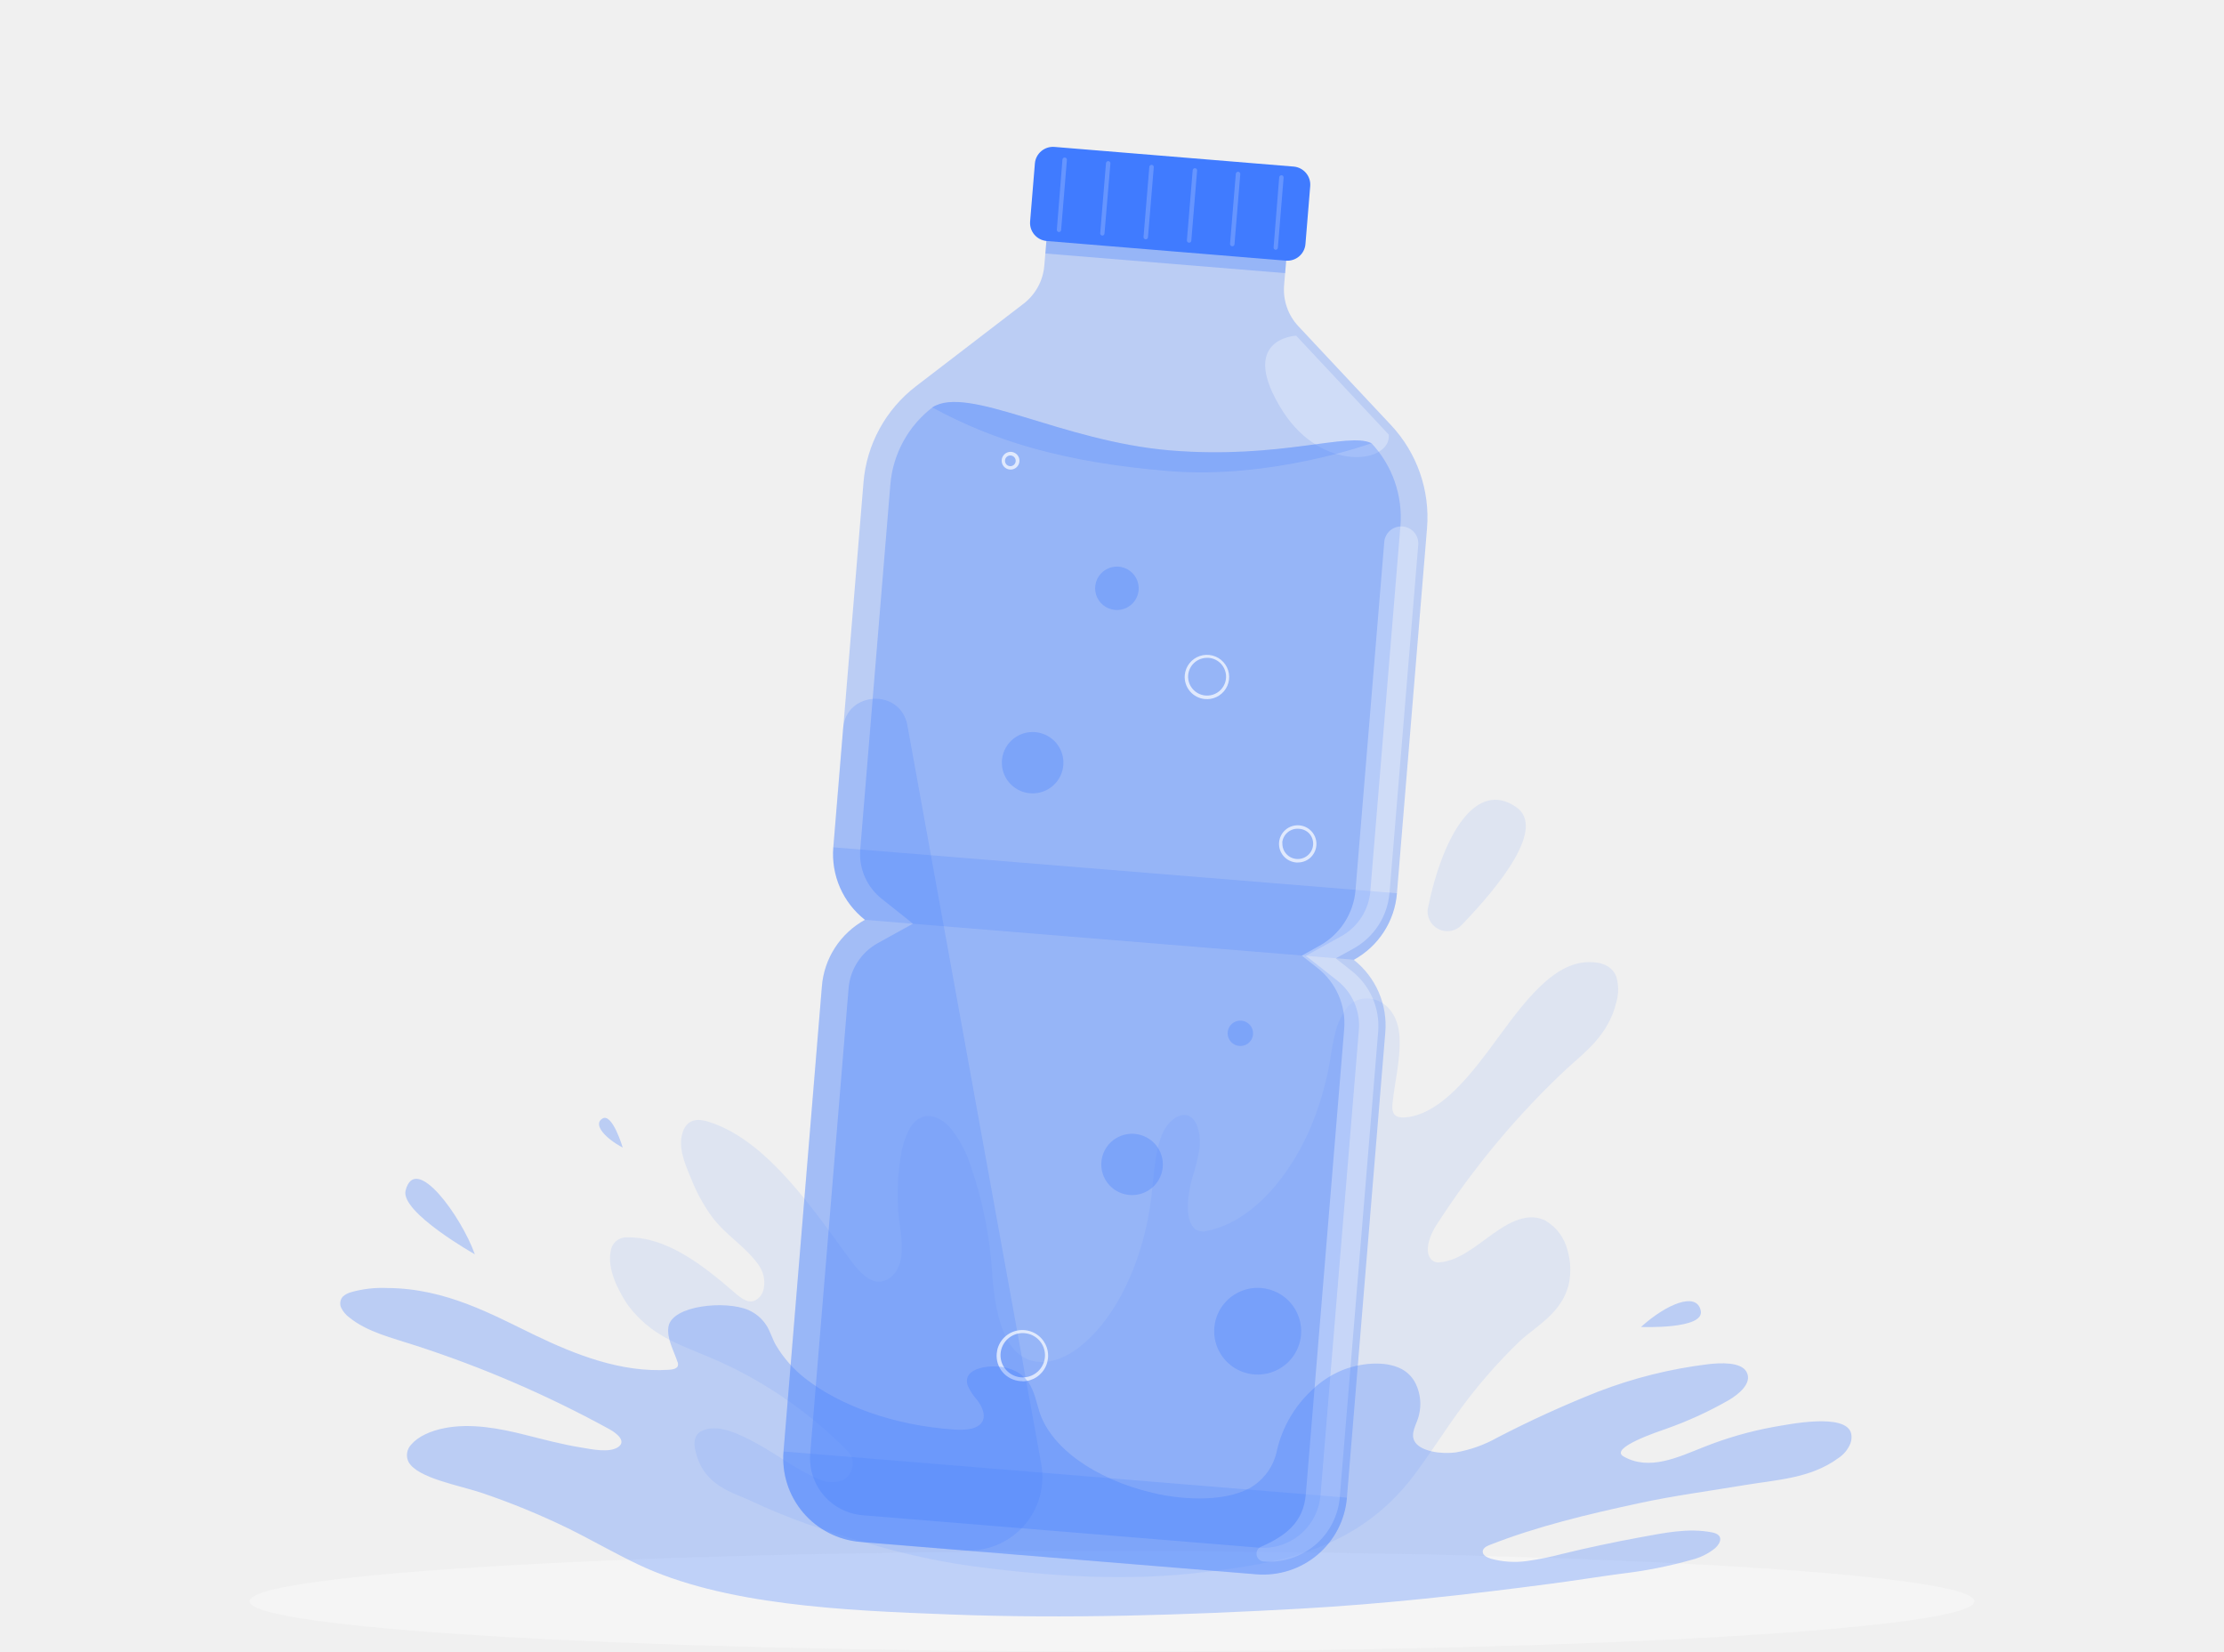
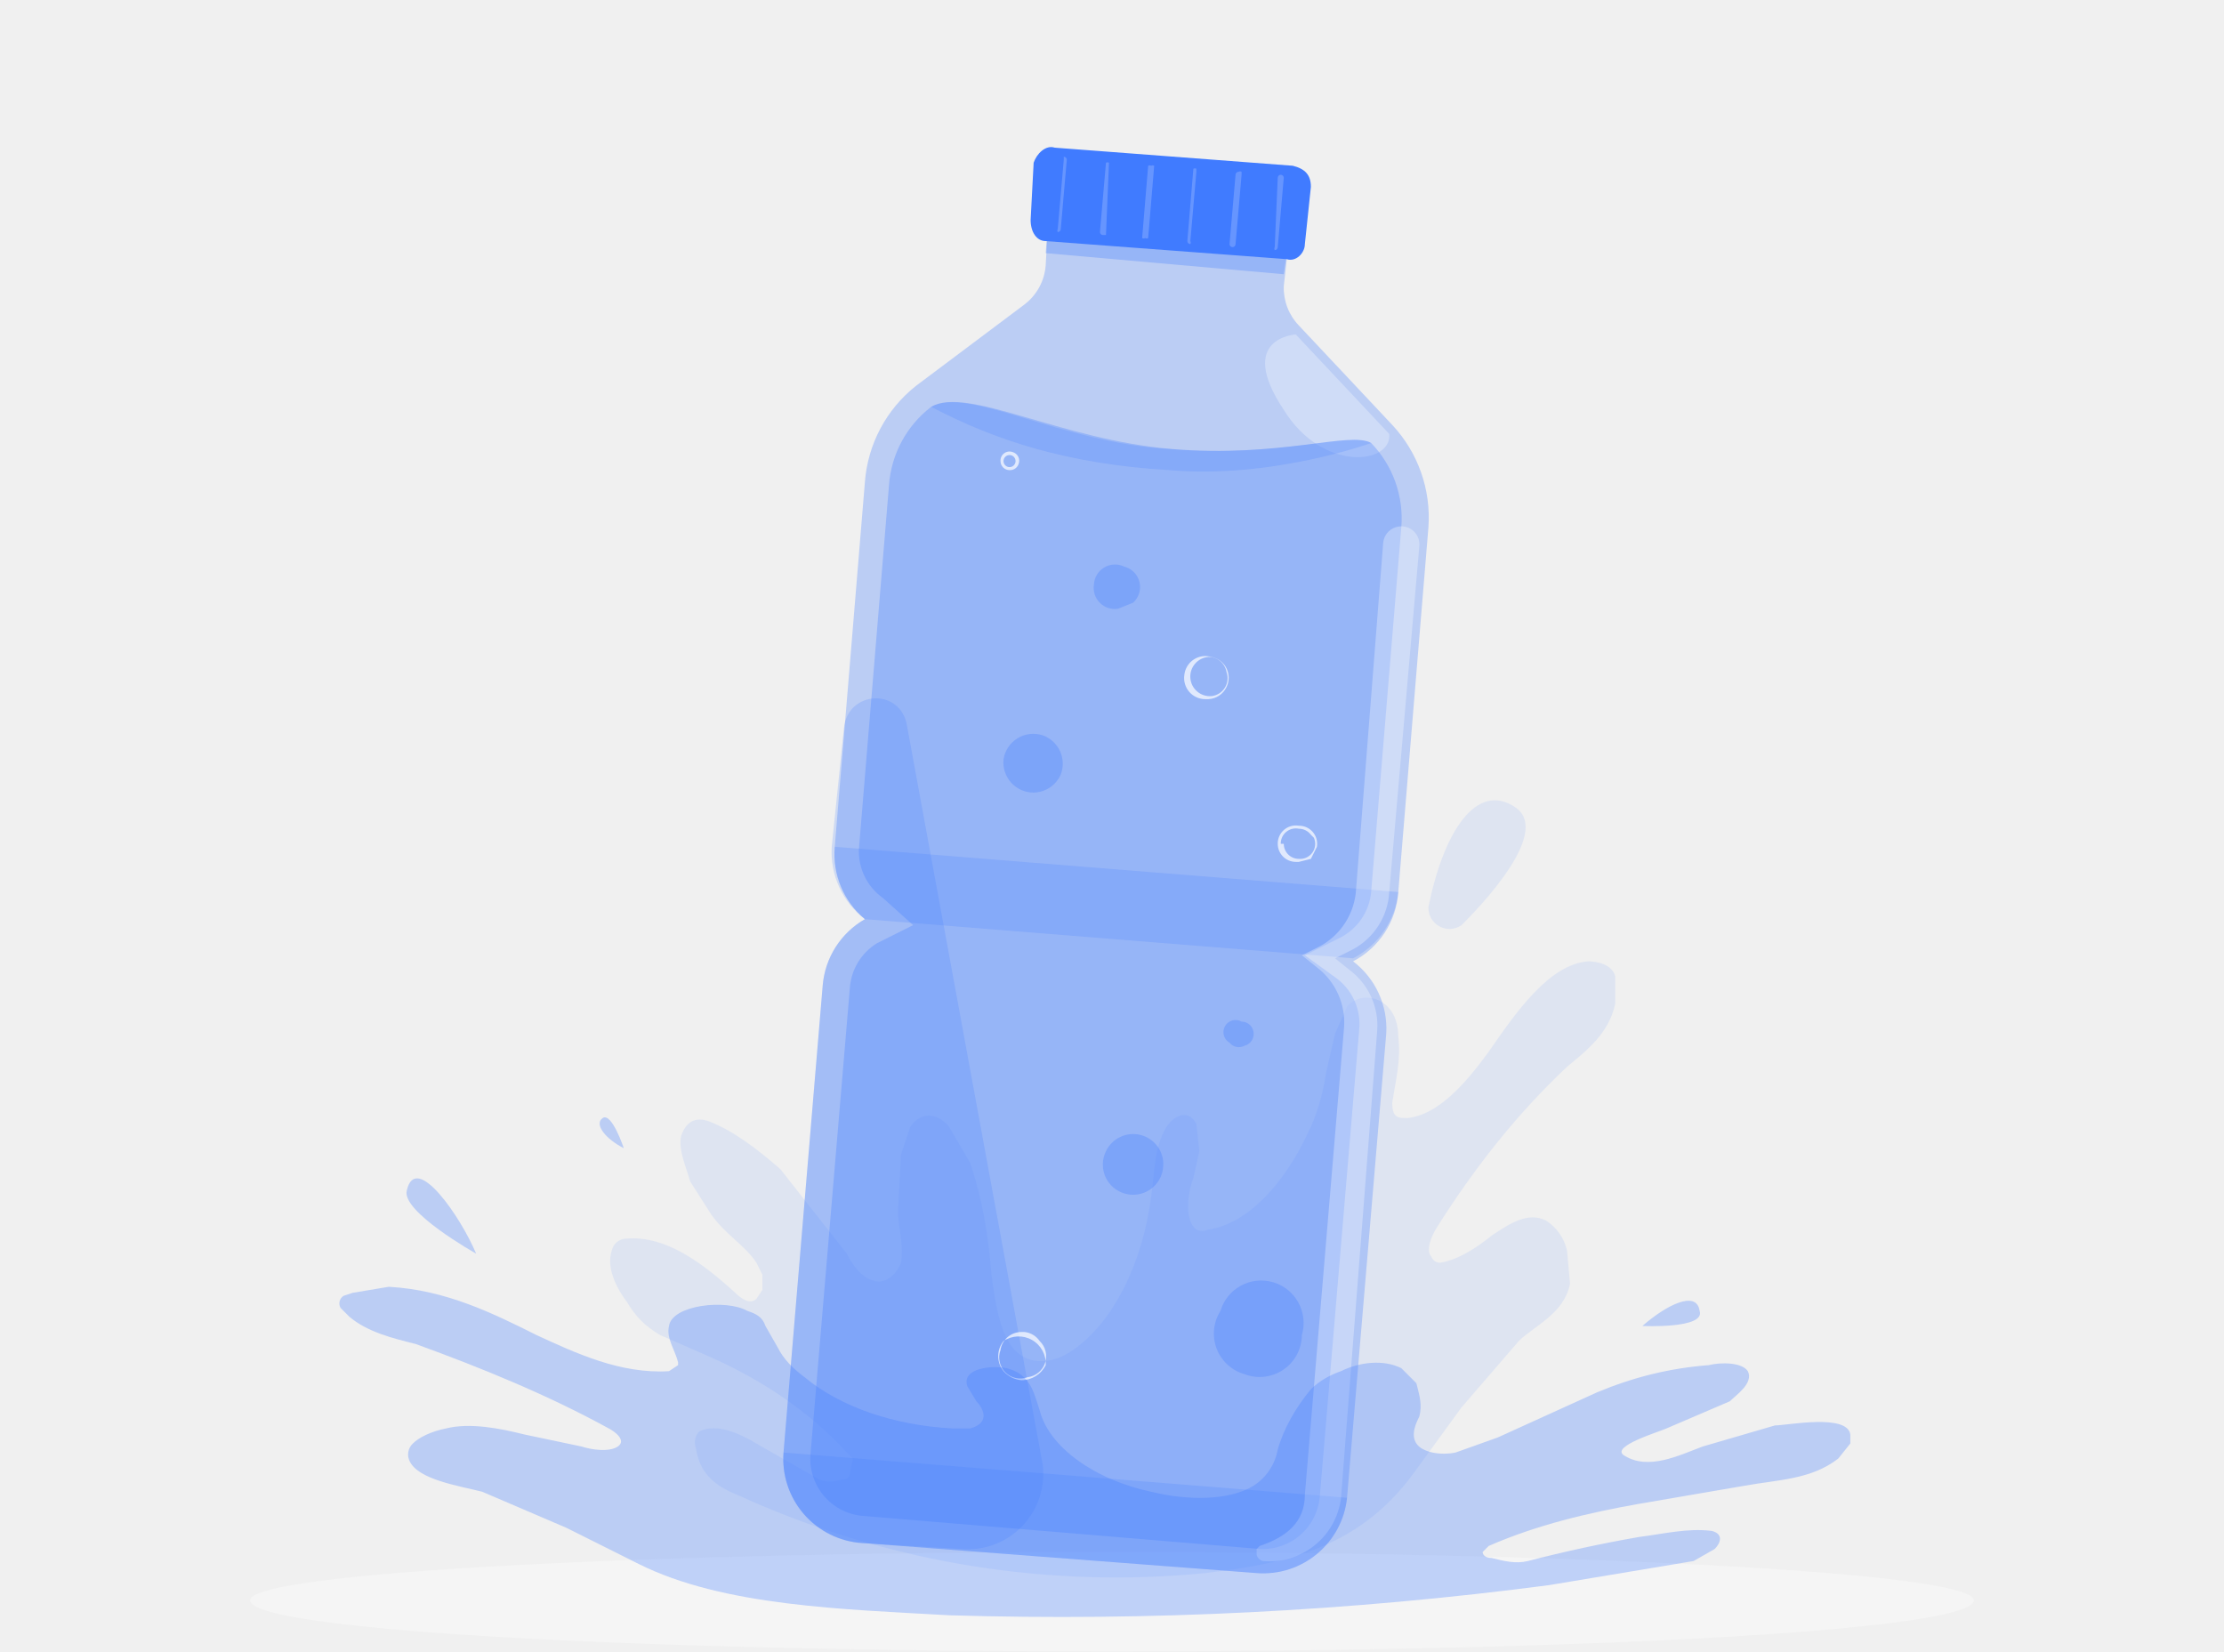
- <svg xmlns="http://www.w3.org/2000/svg" width="738" height="548" viewBox="0 0 738 548" fill="none">
-   <g clip-path="url(#clip0_149_391)">
-     <path d="M369 548C527.054 548 655.182 540.546 655.182 531.352C655.182 522.157 527.054 514.703 369 514.703C210.946 514.703 82.818 522.157 82.818 531.352C82.818 540.546 210.946 548 369 548Z" fill="#F5F5F5" />
-     <path opacity="0.1" d="M202.655 415.122C202.832 413.797 203.513 412.59 204.556 411.75C205.599 410.91 206.927 410.501 208.264 410.607C220.898 410.415 232.721 419.313 243.688 428.858C246.123 430.961 248.765 433.138 251.496 430.932C252.341 430.235 252.957 429.303 253.267 428.255C253.739 426.542 253.739 424.733 253.267 423.019C252.861 421.605 252.184 420.281 251.274 419.122C246.507 412.872 240.706 409.871 235.998 403.415C233.36 399.716 231.175 395.717 229.489 391.502C228.013 387.796 225.061 381.81 226.241 376.795C227.555 370.795 232.057 371.309 234.787 372.133C243.422 374.707 251.481 380.84 258.802 388.472C266.61 396.591 273.68 406.371 280.721 416.092C283.377 419.784 286.182 423.578 289.577 424.917C292.971 426.255 297.267 424.093 298.698 418.769C300.13 413.445 298.447 407.327 298.093 402.032C297.619 395.714 297.927 389.362 299.008 383.119C299.488 379.818 300.606 376.642 302.3 373.765C306.108 368.206 311.746 370.162 315.436 374.368C318.253 377.887 320.431 381.869 321.871 386.134C326.012 397.919 328.496 410.218 329.251 422.681C329.812 430.402 330.993 438.447 334.181 444.433C339.333 454.11 348.941 453.345 356.395 448.271C369.369 439.447 379.376 419.504 382.048 397.208C382.919 389.943 383.14 382.09 385.797 376.001C388.114 370.736 394.063 367.177 396.97 372.854C398.141 375.692 398.469 378.806 397.915 381.825C397.394 384.815 396.659 387.764 395.716 390.649C394.24 395.65 392.764 405.018 396.749 407.945C397.343 408.304 398.009 408.53 398.7 408.606C399.391 408.683 400.09 408.607 400.749 408.386C413.797 405.68 425.929 393.443 433.9 376.369C436.788 369.943 438.994 363.235 440.483 356.352C441.442 352.146 441.841 347.631 442.904 343.454C443.585 340.167 444.963 337.063 446.948 334.35C452.025 328.291 463.745 331.144 464.409 344.131C464.807 351.646 462.8 359 462.062 366.353C461.604 370.942 464.453 370.912 466.579 370.765C476.763 369.736 485.767 359.5 493.752 348.852C503.242 336.189 513.751 319.746 526.711 319.261C529.663 319.158 534.578 319.54 536.349 324.085C537.17 326.869 537.17 329.83 536.349 332.615C533.722 343.469 526.017 349.072 520.113 354.44C503.468 369.997 488.827 387.555 476.527 406.709C474.652 409.651 472.719 414.504 474.505 417.387C474.846 417.935 475.346 418.369 475.938 418.631C476.53 418.893 477.188 418.972 477.826 418.857C483.922 418.387 489.634 413.563 495.198 409.562C500.763 405.562 507.08 402.062 512.91 405.077C514.708 406.151 516.273 407.57 517.517 409.252C518.761 410.933 519.659 412.843 520.157 414.872C521.199 418.427 521.366 422.18 520.644 425.814C518.504 435.8 509.25 440.285 504.158 445.212C497.146 451.952 490.726 459.279 484.97 467.111C479.656 474.362 474.637 482.304 469.324 489.422C450.136 514.909 423.568 518.689 399.952 521.645C374.255 524.851 348.499 523.116 322.949 519.748C304.366 517.277 286.049 512.012 267.909 505.761C261.68 503.511 255.496 501.055 249.385 498.143C242.817 495.025 233.149 493.099 230.625 480.818C230.094 478.171 230.714 476.024 232.47 475.038C237.917 471.95 245.68 476.082 250.802 478.803C257.872 482.568 264.573 487.936 271.835 490.834C273.002 491.405 274.274 491.735 275.573 491.803C276.872 491.872 278.171 491.677 279.392 491.231C280.59 490.73 281.576 489.831 282.182 488.686C282.954 487.195 283.143 485.471 282.713 483.848C282.414 482.971 281.908 482.18 281.237 481.539C268.166 468.19 252.549 457.58 235.304 450.33C229.769 447.963 224.116 446.021 218.788 442.668C214.481 440.014 210.764 436.511 207.865 432.373C205.386 428.417 201.4 421.431 202.655 415.122Z" fill="#407BFF" />
-     <path opacity="0.1" d="M484.97 307.01C483.983 308.028 482.691 308.698 481.288 308.92C479.886 309.141 478.449 308.902 477.195 308.237C475.941 307.572 474.938 306.519 474.338 305.236C473.738 303.954 473.574 302.511 473.87 301.127C478.962 276.493 490.032 258.579 503.198 267.874C513.028 274.801 497.619 293.906 484.97 307.01Z" fill="#407BFF" />
-     <path opacity="0.3" d="M449.25 318.511C453.277 316.296 456.691 313.123 459.186 309.273C461.682 305.424 463.182 301.018 463.553 296.45L473.531 175.338C474.048 169.112 473.253 162.847 471.197 156.946C469.14 151.044 465.868 145.637 461.59 141.07L430.845 108.259C429.153 106.444 427.858 104.3 427.043 101.96C426.227 99.621 425.908 97.138 426.107 94.669L427.583 76.933L348.012 70.418L346.536 88.154C346.332 90.622 345.614 93.02 344.427 95.195C343.24 97.371 341.611 99.275 339.643 100.788L303.924 128.187C298.958 132 294.847 136.804 291.852 142.293C288.858 147.781 287.048 153.831 286.536 160.057L276.544 281.17C276.166 285.732 276.926 290.316 278.757 294.514C280.588 298.712 283.433 302.393 287.038 305.23C283.012 307.444 279.599 310.618 277.105 314.467C274.612 318.317 273.116 322.724 272.75 327.291L260.013 481.715C259.412 489.057 261.761 496.336 266.544 501.953C271.326 507.57 278.15 511.066 285.518 511.674L416.882 522.424C420.53 522.725 424.202 522.306 427.687 521.191C431.173 520.077 434.404 518.29 437.196 515.931C439.988 513.573 442.286 510.689 443.959 507.445C445.633 504.201 446.648 500.66 446.948 497.025L459.686 342.601C460.075 338.04 459.327 333.453 457.506 329.25C455.685 325.046 452.849 321.357 449.25 318.511Z" fill="#407BFF" />
-     <path opacity="0.3" d="M348.034 70.445L346.906 84.12L426.459 90.637L427.588 76.962L348.034 70.445Z" fill="#407BFF" />
-     <path opacity="0.3" d="M460.852 144.232L430.106 111.391C430.106 111.391 410.284 112.244 425.678 136.467C438.8 156.954 461.663 153.762 460.852 144.232Z" fill="white" />
-     <path opacity="0.2" d="M260.027 481.656C259.427 488.998 261.776 496.277 266.558 501.894C271.341 507.512 278.165 511.008 285.532 511.615L416.896 522.366C420.545 522.666 424.216 522.247 427.702 521.133C431.187 520.019 434.418 518.231 437.21 515.872C440.002 513.514 442.301 510.63 443.974 507.386C445.647 504.142 446.663 500.602 446.963 496.967L260.027 481.656Z" fill="#407BFF" />
-     <path opacity="0.3" d="M455.11 147.071C458.543 150.739 461.17 155.082 462.822 159.82C464.474 164.558 465.115 169.588 464.704 174.588L454.726 295.715C454.467 298.829 453.439 301.83 451.734 304.452C450.029 307.075 447.701 309.237 444.955 310.746L433.339 317.158L443.745 325.379C446.207 327.313 448.15 329.823 449.402 332.687C450.654 335.551 451.174 338.679 450.918 341.792L438.18 496.216C437.77 501.221 435.384 505.859 431.546 509.112C427.708 512.366 422.731 513.969 417.708 513.571L286.344 502.82C283.85 502.623 281.418 501.938 279.189 500.805C276.96 499.672 274.977 498.112 273.353 496.215C271.729 494.318 270.495 492.121 269.723 489.749C268.951 487.378 268.656 484.877 268.854 482.392L281.591 327.968C281.846 324.852 282.87 321.848 284.572 319.223C286.274 316.598 288.602 314.433 291.348 312.922L302.964 306.51L292.632 298.289C290.17 296.355 288.226 293.844 286.975 290.981C285.723 288.117 285.202 284.989 285.459 281.876L295.451 160.763C295.865 155.763 297.323 150.905 299.73 146.498C302.137 142.092 305.44 138.234 309.429 135.173C321.237 127.569 352.233 146.497 388.528 149.468C424.822 152.439 447.523 143.262 455.11 147.071Z" fill="#407BFF" />
-     <path opacity="0.2" d="M388.454 149.483C352.174 146.541 321.148 127.569 309.34 135.173C330.004 146.497 353.62 153.512 387.878 156.321C422.136 159.131 455.11 147.071 455.11 147.071C447.523 143.262 424.734 152.468 388.454 149.483Z" fill="#407BFF" />
-     <path opacity="0.2" d="M276.558 281.17C276.18 285.732 276.941 290.316 278.772 294.514C280.603 298.712 283.448 302.393 287.053 305.231L449.25 318.467C453.277 316.252 456.69 313.079 459.186 309.229C461.682 305.38 463.182 300.974 463.553 296.406L276.558 281.17Z" fill="#407BFF" />
-     <path d="M429.251 55.271L349.92 48.752C346.597 48.479 343.683 50.942 343.41 54.253L341.828 73.484C341.556 76.795 344.029 79.701 347.352 79.974L426.683 86.493C430.006 86.766 432.92 84.303 433.193 80.992L434.774 61.761C435.047 58.45 432.574 55.544 429.251 55.271Z" fill="#407BFF" />
-     <path opacity="0.2" d="M351.377 77.006C351.28 76.999 351.185 76.972 351.098 76.928C351.012 76.884 350.935 76.824 350.872 76.75C350.808 76.676 350.761 76.591 350.731 76.498C350.701 76.406 350.69 76.309 350.698 76.212L352.558 52.946C352.573 52.75 352.666 52.57 352.816 52.443C352.965 52.316 353.159 52.253 353.355 52.269C353.55 52.285 353.732 52.377 353.859 52.526C353.987 52.675 354.049 52.868 354.034 53.063L352.115 76.315C352.104 76.502 352.021 76.678 351.884 76.807C351.746 76.935 351.565 77.007 351.377 77.006Z" fill="white" />
-     <path opacity="0.2" d="M365.768 78.183C365.671 78.175 365.576 78.149 365.49 78.105C365.403 78.061 365.326 78 365.263 77.927C365.2 77.853 365.152 77.767 365.122 77.675C365.092 77.583 365.081 77.485 365.089 77.389L367.008 54.137C367.027 53.943 367.12 53.764 367.269 53.638C367.418 53.512 367.61 53.448 367.805 53.46C367.901 53.468 367.995 53.494 368.081 53.538C368.167 53.583 368.243 53.643 368.305 53.718C368.367 53.791 368.414 53.877 368.442 53.969C368.47 54.062 368.479 54.159 368.469 54.254L366.506 77.506C366.488 77.69 366.403 77.86 366.266 77.985C366.13 78.11 365.953 78.18 365.768 78.183Z" fill="white" />
-     <path opacity="0.2" d="M380.144 79.418C380.047 79.411 379.952 79.384 379.866 79.34C379.779 79.296 379.702 79.236 379.639 79.162C379.575 79.088 379.528 79.002 379.498 78.91C379.468 78.818 379.457 78.721 379.465 78.624L381.384 55.372C381.406 55.18 381.501 55.003 381.649 54.877C381.796 54.752 381.987 54.687 382.181 54.696C382.278 54.703 382.372 54.73 382.459 54.773C382.546 54.818 382.623 54.878 382.686 54.952C382.749 55.026 382.797 55.111 382.827 55.204C382.857 55.296 382.868 55.393 382.86 55.49L380.941 78.742C380.933 78.838 380.907 78.933 380.863 79.019C380.819 79.105 380.758 79.182 380.684 79.245C380.61 79.308 380.524 79.356 380.431 79.385C380.339 79.415 380.241 79.426 380.144 79.418Z" fill="white" />
-     <path opacity="0.2" d="M394.535 80.536C394.438 80.529 394.343 80.502 394.257 80.458C394.17 80.414 394.093 80.353 394.03 80.28C393.967 80.206 393.919 80.12 393.889 80.028C393.859 79.936 393.848 79.838 393.856 79.742L395.775 56.49C395.794 56.296 395.887 56.117 396.036 55.991C396.185 55.865 396.377 55.801 396.572 55.813C396.668 55.821 396.762 55.847 396.848 55.892C396.934 55.936 397.011 55.997 397.072 56.071C397.134 56.145 397.181 56.23 397.209 56.323C397.237 56.415 397.246 56.512 397.236 56.608L395.317 79.859C395.312 79.956 395.287 80.049 395.244 80.136C395.202 80.222 395.142 80.299 395.069 80.362C394.996 80.425 394.912 80.473 394.82 80.503C394.728 80.533 394.631 80.544 394.535 80.536Z" fill="white" />
-     <path opacity="0.2" d="M408.852 81.713C408.755 81.705 408.661 81.679 408.574 81.635C408.487 81.591 408.41 81.53 408.347 81.456C408.284 81.382 408.236 81.297 408.206 81.204C408.177 81.112 408.165 81.015 408.173 80.918L410.092 57.666C410.118 57.475 410.213 57.301 410.36 57.176C410.508 57.051 410.696 56.985 410.889 56.99C410.986 56.997 411.081 57.024 411.168 57.068C411.254 57.112 411.331 57.172 411.395 57.246C411.458 57.32 411.505 57.406 411.535 57.498C411.565 57.59 411.576 57.688 411.568 57.784L409.649 81.036C409.644 81.133 409.619 81.229 409.575 81.316C409.532 81.403 409.471 81.481 409.396 81.544C409.322 81.608 409.235 81.655 409.142 81.684C409.048 81.713 408.95 81.723 408.852 81.713Z" fill="white" />
-     <path opacity="0.2" d="M423.302 82.889C423.205 82.882 423.11 82.855 423.024 82.811C422.937 82.767 422.86 82.707 422.797 82.633C422.734 82.559 422.686 82.473 422.656 82.381C422.626 82.289 422.615 82.192 422.623 82.095L424.483 58.828C424.502 58.635 424.595 58.456 424.744 58.329C424.893 58.203 425.085 58.139 425.28 58.152C425.473 58.17 425.651 58.264 425.776 58.413C425.9 58.562 425.961 58.753 425.944 58.946L424.04 82.213C424.022 82.396 423.937 82.566 423.801 82.691C423.665 82.816 423.487 82.886 423.302 82.889Z" fill="white" />
-     <path opacity="0.2" d="M301.104 240.711C298.861 228.342 280.78 229.224 279.747 241.74L276.499 281.17C276.122 285.732 276.882 290.316 278.713 294.514C280.544 298.712 283.389 302.393 286.994 305.23C282.967 307.444 279.554 310.618 277.061 314.468C274.568 318.317 273.071 322.724 272.706 327.291L259.968 481.715C259.368 489.057 261.717 496.336 266.499 501.953C271.282 507.57 278.106 511.067 285.473 511.674L319.421 514.453C323.161 514.758 326.922 514.203 330.412 512.83C333.903 511.456 337.029 509.302 339.551 506.533C342.073 503.765 343.923 500.455 344.957 496.861C345.992 493.267 346.183 489.484 345.517 485.804L301.104 240.711Z" fill="#407BFF" />
-     <path opacity="0.3" d="M431.73 442.918C431.496 445.753 430.423 448.455 428.648 450.682C426.873 452.91 424.475 454.563 421.757 455.433C419.039 456.302 416.123 456.349 413.378 455.568C410.633 454.786 408.182 453.212 406.336 451.043C404.489 448.874 403.329 446.208 403.003 443.382C402.677 440.556 403.198 437.697 404.503 435.167C405.807 432.637 407.834 430.548 410.329 429.166C412.824 427.784 415.675 427.17 418.52 427.402C422.336 427.717 425.87 429.528 428.347 432.437C430.823 435.346 432.04 439.116 431.73 442.918Z" fill="#407BFF" />
-     <path opacity="0.3" d="M385.841 387.222C385.677 389.229 384.919 391.142 383.663 392.719C382.408 394.296 380.711 395.467 378.787 396.083C376.864 396.699 374.801 396.733 372.858 396.18C370.915 395.628 369.18 394.514 367.873 392.979C366.566 391.444 365.745 389.557 365.514 387.557C365.283 385.557 365.653 383.534 366.576 381.743C367.499 379.953 368.935 378.475 370.701 377.497C372.467 376.52 374.485 376.086 376.498 376.251C379.195 376.476 381.693 377.757 383.445 379.813C385.196 381.87 386.058 384.534 385.841 387.222Z" fill="#407BFF" />
-     <path opacity="0.3" d="M343.141 263.257C341.124 263.35 339.124 262.846 337.395 261.808C335.665 260.769 334.283 259.244 333.424 257.423C332.564 255.603 332.265 253.569 332.565 251.58C332.865 249.59 333.749 247.734 335.107 246.245C336.466 244.756 338.236 243.702 340.195 243.215C342.154 242.729 344.214 242.831 346.115 243.511C348.015 244.19 349.671 245.416 350.873 247.032C352.075 248.649 352.769 250.584 352.867 252.594C352.933 253.931 352.733 255.267 352.279 256.527C351.826 257.787 351.127 258.945 350.224 259.936C349.32 260.926 348.23 261.729 347.014 262.299C345.799 262.869 344.482 263.194 343.141 263.257Z" fill="#407BFF" />
-     <path opacity="0.3" d="M370.993 202.413C369.563 202.485 368.144 202.131 366.916 201.399C365.687 200.666 364.705 199.586 364.093 198.297C363.481 197.007 363.267 195.566 363.478 194.155C363.689 192.744 364.315 191.427 365.277 190.371C366.24 189.315 367.495 188.567 368.884 188.223C370.274 187.878 371.734 187.952 373.081 188.436C374.428 188.919 375.601 189.789 376.451 190.937C377.301 192.085 377.79 193.458 377.856 194.883C377.944 196.788 377.272 198.65 375.985 200.061C374.699 201.472 372.904 202.318 370.993 202.413Z" fill="#407BFF" />
-     <path opacity="0.3" d="M415.804 343.233C415.735 344.061 415.42 344.851 414.9 345.501C414.381 346.151 413.679 346.634 412.885 346.887C412.09 347.14 411.238 347.153 410.436 346.925C409.634 346.696 408.918 346.235 408.378 345.601C407.838 344.967 407.5 344.188 407.404 343.362C407.309 342.537 407.461 341.701 407.842 340.961C408.223 340.222 408.815 339.611 409.544 339.207C410.273 338.802 411.106 338.622 411.937 338.689C413.054 338.783 414.088 339.314 414.813 340.165C415.538 341.017 415.894 342.12 415.804 343.233Z" fill="#407BFF" />
-     <path opacity="0.7" d="M339.347 458.302H338.639C337.508 458.224 336.405 457.925 335.391 457.42C334.378 456.915 333.475 456.215 332.735 455.36C332.007 454.509 331.455 453.522 331.113 452.456C330.771 451.391 330.645 450.268 330.742 449.154C330.88 447.506 331.496 445.934 332.515 444.629C333.534 443.324 334.913 442.344 336.482 441.806C338.052 441.269 339.744 441.199 341.353 441.604C342.962 442.009 344.418 442.872 345.542 444.088C346.667 445.304 347.412 446.82 347.687 448.45C347.962 450.081 347.754 451.756 347.089 453.271C346.424 454.786 345.331 456.075 343.944 456.982C342.556 457.888 340.933 458.372 339.273 458.375L339.347 458.302ZM339.347 442.359C337.669 442.368 336.043 442.946 334.739 443.999C333.434 445.052 332.529 446.516 332.172 448.151C331.816 449.785 332.029 451.492 332.777 452.989C333.525 454.487 334.763 455.685 336.287 456.387C337.811 457.089 339.529 457.253 341.158 456.85C342.788 456.448 344.231 455.505 345.25 454.175C346.268 452.846 346.802 451.21 346.762 449.538C346.722 447.865 346.111 446.257 345.03 444.977C344.4 444.233 343.628 443.621 342.759 443.177C341.89 442.733 340.941 442.465 339.967 442.389L339.347 442.359Z" fill="white" />
-     <path opacity="0.7" d="M430.638 286.2H430.121C428.482 286.065 426.963 285.288 425.898 284.039C424.833 282.79 424.308 281.171 424.439 279.537C424.574 277.901 425.356 276.386 426.613 275.324C427.869 274.262 429.498 273.741 431.14 273.875C432.779 274.01 434.298 274.787 435.363 276.036C436.428 277.285 436.953 278.904 436.822 280.537C436.682 282.173 435.903 283.689 434.653 284.758C433.528 285.698 432.105 286.209 430.638 286.2ZM425.546 279.596C425.472 280.596 425.697 281.596 426.192 282.469C426.686 283.342 427.429 284.05 428.326 284.504C429.224 284.958 430.235 285.138 431.235 285.021C432.234 284.904 433.177 284.495 433.944 283.846C434.456 283.414 434.878 282.885 435.184 282.291C435.491 281.696 435.678 281.046 435.732 280.38C435.787 279.713 435.71 279.042 435.504 278.406C435.299 277.769 434.969 277.179 434.534 276.669C434.084 276.174 433.538 275.773 432.93 275.49C432.321 275.207 431.663 275.048 430.992 275.022C430.324 274.966 429.651 275.041 429.013 275.245C428.374 275.448 427.782 275.775 427.271 276.207C426.759 276.638 426.338 277.167 426.032 277.761C425.726 278.355 425.54 279.004 425.487 279.67L425.546 279.596Z" fill="white" />
-     <path opacity="0.7" d="M335.274 155.806H335.052C334.29 155.731 333.587 155.365 333.091 154.783C332.595 154.201 332.346 153.45 332.395 152.689C332.433 152.116 332.637 151.568 332.983 151.11C333.33 150.652 333.803 150.305 334.344 150.111C334.886 149.918 335.473 149.886 336.032 150.02C336.591 150.154 337.099 150.449 337.493 150.867C337.887 151.284 338.15 151.808 338.249 152.373C338.348 152.937 338.28 153.519 338.052 154.045C337.824 154.571 337.446 155.02 336.966 155.335C336.485 155.651 335.923 155.82 335.347 155.821L335.274 155.806ZM333.488 152.777C333.46 153.127 333.537 153.478 333.709 153.785C333.881 154.091 334.14 154.341 334.454 154.501C334.768 154.661 335.122 154.725 335.472 154.685C335.823 154.645 336.153 154.502 336.423 154.275C336.692 154.048 336.887 153.746 336.985 153.408C337.082 153.071 337.077 152.712 336.97 152.377C336.863 152.042 336.658 151.746 336.383 151.527C336.107 151.308 335.773 151.175 335.421 151.144C335.186 151.122 334.949 151.147 334.724 151.218C334.498 151.288 334.29 151.403 334.109 151.555C333.929 151.707 333.781 151.893 333.675 152.103C333.568 152.313 333.504 152.542 333.488 152.777Z" fill="white" />
-     <path opacity="0.7" d="M400.542 231.975H399.923C398.951 231.899 398.004 231.632 397.136 231.189C396.269 230.746 395.498 230.137 394.868 229.396C394.238 228.655 393.762 227.797 393.466 226.871C393.171 225.946 393.063 224.971 393.148 224.003C393.274 222.583 393.811 221.23 394.695 220.109C395.578 218.988 396.77 218.147 398.125 217.688C399.479 217.229 400.938 217.173 402.325 217.526C403.711 217.878 404.964 218.625 405.933 219.674C406.901 220.724 407.542 222.031 407.778 223.437C408.014 224.843 407.835 226.288 407.262 227.594C406.689 228.9 405.748 230.013 404.552 230.796C403.357 231.579 401.958 231.998 400.528 232.004L400.542 231.975ZM400.542 218.297C399.057 218.29 397.618 218.812 396.483 219.768C395.209 220.842 394.413 222.375 394.269 224.033C394.186 225.061 394.358 226.094 394.771 227.04C395.184 227.986 395.824 228.817 396.635 229.458C397.446 230.099 398.403 230.531 399.422 230.716C400.44 230.901 401.489 230.833 402.475 230.518C403.461 230.203 404.354 229.651 405.075 228.911C405.796 228.17 406.323 227.264 406.609 226.273C406.895 225.281 406.931 224.235 406.715 223.226C406.499 222.217 406.037 221.277 405.369 220.488C404.835 219.857 404.18 219.339 403.442 218.963C402.705 218.586 401.9 218.36 401.074 218.297H400.542Z" fill="white" />
-     <path opacity="0.3" d="M461.088 296.274L470.623 180.779C470.683 180.041 470.597 179.299 470.37 178.594C470.142 177.889 469.777 177.236 469.296 176.672C468.815 176.108 468.227 175.644 467.566 175.306C466.904 174.969 466.183 174.765 465.442 174.705C464.702 174.643 463.957 174.727 463.25 174.952C462.543 175.177 461.887 175.539 461.321 176.017C460.755 176.496 460.289 177.081 459.95 177.739C459.611 178.397 459.406 179.115 459.346 179.853L449.811 295.347C449.501 299.187 448.24 302.889 446.14 306.123C444.041 309.357 441.169 312.022 437.782 313.878L431.981 317.099L437.191 321.202C440.228 323.586 442.626 326.681 444.171 330.212C445.716 333.743 446.361 337.6 446.047 341.439L433.31 495.863C432.542 505.129 426.697 509.644 418.476 513.247C417.954 513.48 417.525 513.879 417.255 514.381C416.985 514.883 416.89 515.46 416.985 516.021C417.079 516.583 417.358 517.098 417.777 517.485C418.197 517.871 418.733 518.109 419.302 518.159C425.499 518.664 431.642 516.696 436.383 512.689C441.124 508.682 444.075 502.964 444.586 496.79L457.324 342.366C457.64 338.526 456.996 334.669 455.451 331.137C453.906 327.606 451.507 324.511 448.468 322.129L443.258 318.011L449.059 314.805C452.443 312.945 455.313 310.28 457.412 307.047C459.511 303.813 460.774 300.112 461.088 296.274Z" fill="white" />
-     <path opacity="0.3" d="M614.297 475.759C612.702 468.552 592.806 472.817 588.688 473.479C580.687 474.926 572.853 477.178 565.308 480.2C556.998 483.451 547.345 488.23 538.74 483.289C533.766 480.436 551.035 474.803 552.6 474.229C559.939 471.66 567.025 468.421 573.766 464.552C576.496 462.934 581.78 459.066 579.507 455.14C577.618 451.889 570.843 452.198 566.725 452.698C554.247 454.221 542.006 457.279 530.283 461.802C518.881 466.315 507.717 471.406 496.836 477.053C492.621 479.423 488.036 481.068 483.272 481.921C478.077 482.656 471.715 481.553 469.663 478.686C467.612 475.818 470.254 472.464 470.859 469.582C471.715 466.135 471.355 462.501 469.84 459.287C468.836 457.133 467.151 455.366 465.043 454.257C459.42 451.316 450.918 452.404 445.265 454.728C441.602 456.274 438.255 458.477 435.391 461.228C429.621 466.579 425.574 473.514 423.76 481.156C423.303 483.55 422.377 485.83 421.034 487.867C419.692 489.903 417.96 491.656 415.937 493.025C408.026 498.334 393.531 498.025 382.446 495.363C363.096 490.789 348.336 480.097 344.779 468.023C343.052 462.272 342.211 456.257 334.447 454.007C329.429 452.536 318.919 453.566 321.163 459.89C321.977 461.623 323.041 463.228 324.322 464.655C326.373 467.346 328.558 472.42 322.462 474.053C320.488 474.47 318.46 474.569 316.455 474.347C296.853 473.038 278.817 466.523 267.127 457.346C263.315 454.362 260.083 450.708 257.592 446.565C256.204 444.286 255.702 441.83 254.182 439.579C252.729 437.414 250.679 435.713 248.278 434.682C240.751 431.461 223.068 433.138 221.828 440.197C221.164 444.021 223.555 448.168 224.78 451.801C225 452.259 225.052 452.779 224.928 453.272C224.574 454.198 223.171 454.463 221.976 454.537C206.168 455.581 190.832 449.463 177.563 443.08C163.511 436.314 148.043 427.505 128.515 427.402C124.478 427.218 120.436 427.68 116.545 428.77C115.56 429.032 114.643 429.503 113.859 430.152C113.382 430.647 113.065 431.273 112.949 431.95C112.833 432.627 112.924 433.322 113.209 433.947C113.843 435.242 114.786 436.363 115.955 437.212C121.859 442.006 130.124 443.947 137.667 446.418C160.045 453.646 181.682 462.978 202.286 474.288C204.367 475.45 208.057 478.141 205.135 480.171C202.212 482.201 196.279 480.892 192.78 480.318C186.434 479.289 180.338 477.641 174.153 476.097C165.976 474.038 156.441 472.17 147.585 473.876C142.906 474.773 138.729 476.685 136.53 479.274C135.772 480.031 135.273 481.007 135.103 482.063C134.934 483.119 135.103 484.202 135.585 485.157C138.626 490.554 152.486 492.878 160.058 495.452C169.752 498.749 179.232 502.644 188.441 507.114C196.308 510.997 203.614 515.247 211.585 519.056C240.057 532.66 279.82 534.411 315.377 535.734C353.974 537.205 392.749 535.955 431.243 533.822C459.287 532.263 486.814 529.19 514.298 525.572C522.194 524.542 530.046 523.277 537.914 522.204C545.9 521.292 553.798 519.732 561.53 517.542C564.307 516.836 566.9 515.541 569.131 513.747C571.242 511.791 571.906 509.232 568.127 508.497C560.216 506.923 552.068 508.717 544.334 510.115C535.655 511.703 527.055 513.531 518.534 515.6C514.649 516.633 510.706 517.433 506.726 517.998C502.725 518.557 498.652 518.297 494.755 517.233C493.486 516.836 492.099 516.13 492.025 515.012C491.951 513.894 493.014 513.188 494.106 512.762C510.032 506.467 526.947 502.467 543.98 498.79C555.537 496.29 567.301 494.76 578.946 492.804C589.559 491.025 600.747 490.613 609.942 483.907C611.773 482.729 613.195 481.02 614.016 479.009C614.415 477.974 614.512 476.847 614.297 475.759Z" fill="#407BFF" />
-     <path opacity="0.3" d="M157.563 416.21C153.239 403.959 137.829 382.266 134.582 395.076C132.84 402.268 157.563 416.21 157.563 416.21Z" fill="#407BFF" />
-     <path opacity="0.3" d="M544.541 440.329C552.777 432.844 563.05 428.388 564.378 434.976C565.618 441.211 544.541 440.329 544.541 440.329Z" fill="#407BFF" />
-     <path opacity="0.3" d="M206.64 380.795C201.002 377.853 196.603 373.133 199.91 371.162C203.216 369.192 206.64 380.795 206.64 380.795Z" fill="#407BFF" />
+ <svg xmlns="http://www.w3.org/2000/svg" width="738" height="548" fill="none">
+   <g clip-path="url(#a)">
+     <path d="M369 548c158 0 286-7 286-17 0-9-128-16-286-16s-286 7-286 16c0 10 128 17 286 17Z" fill="#F5F5F5" />
+     <path opacity=".1" d="M203 415a5 5 0 0 1 5-4c13-1 25 8 36 18 2 2 5 4 7 2l2-3v-5l-2-4c-4-6-10-9-15-16l-7-11c-1-4-4-10-3-15 2-6 6-6 9-5 8 3 16 9 24 16l22 28c2 4 5 8 9 9 3 1 7-1 9-6 1-6-1-12-1-17l1-19 3-9c4-6 10-4 13 0l7 12c4 12 6 24 7 37 1 7 2 15 5 21 5 10 15 9 22 4 13-9 23-28 26-51 1-7 1-15 4-21 2-5 8-9 11-3l1 9-2 9c-2 5-3 14 1 17a5 5 0 0 0 4 0c13-2 25-15 33-32 3-6 5-13 6-20l3-13 4-9c5-6 17-3 17 10 1 8-1 15-2 22 0 5 2 5 5 5 10-1 19-11 27-22 9-13 20-29 33-30 3 0 8 1 9 5v9c-2 10-10 16-16 21-17 16-31 34-43 53-2 3-4 8-2 10a3 3 0 0 0 3 2c6-1 12-5 17-9 6-4 12-8 18-5a16 16 0 0 1 7 10l1 11c-2 10-12 14-17 19l-19 22-16 22c-19 26-45 30-69 33a302 302 0 0 1-151-24c-6-3-16-5-18-17-1-3 0-5 1-6 6-3 14 1 19 4l21 12a10 10 0 0 0 7 0c2 0 3-1 3-2l1-5-2-2c-13-14-28-24-46-32l-16-7c-5-3-8-6-11-11-3-4-7-11-5-17ZM485 307a7 7 0 0 1-11-6c5-25 16-42 29-33 10 7-5 26-18 39Z" fill="#407BFF" />
+     <path opacity=".3" d="M449 319a28 28 0 0 0 15-23l10-121a45 45 0 0 0-12-34l-31-33a18 18 0 0 1-5-13l2-18-80-7-1 18a18 18 0 0 1-7 13l-36 27a45 45 0 0 0-17 32l-10 121a28 28 0 0 0 10 24 28 28 0 0 0-14 22l-13 155a28 28 0 0 0 26 30l131 10a28 28 0 0 0 30-25l13-154a28 28 0 0 0-11-24Z" fill="#407BFF" />
+     <path opacity=".3" d="m348 70-1 14 79 7 2-14-80-7Z" fill="#407BFF" />
+     <path opacity=".3" d="m461 144-31-33s-20 1-4 25c13 21 36 18 35 8Z" fill="#fff" />
+     <path opacity=".2" d="M260 482a28 28 0 0 0 26 30l131 10a28 28 0 0 0 30-25l-187-15Z" fill="#407BFF" />
+     <path opacity=".3" d="M455 147a36 36 0 0 1 10 28l-10 121a19 19 0 0 1-10 15l-12 6 11 8a19 19 0 0 1 7 17l-13 154a19 19 0 0 1-20 18l-132-11a19 19 0 0 1-17-21l13-154a19 19 0 0 1 9-15l12-6-10-9a19 19 0 0 1-8-16l10-121a36 36 0 0 1 14-26c12-7 43 11 80 14 36 3 59-6 66-2Z" fill="#407BFF" />
+     <path opacity=".2" d="M388 149c-36-2-67-21-79-14 21 11 45 19 79 21 34 3 67-9 67-9-7-4-30 5-67 2ZM277 281a28 28 0 0 0 10 24l162 13a28 28 0 0 0 15-22l-187-15Z" fill="#407BFF" />
+     <path d="m429 55-79-6c-3-1-6 2-7 5l-1 19c0 4 2 7 5 7l80 6c3 1 6-2 6-5l2-19c0-4-2-6-6-7Z" fill="#407BFF" />
+     <path opacity=".2" d="M351 77a1 1 0 0 1 0-1l2-23v-1a1 1 0 0 1 1 1l-2 23a1 1 0 0 1-1 1ZM366 78a1 1 0 0 1-1-1l2-23a1 1 0 0 1 1 0l-1 24h-1ZM380 79a1 1 0 0 1-1 0l2-24a1 1 0 0 1 1 0 1 1 0 0 1 1 0l-2 24a1 1 0 0 1-1 0ZM395 81a1 1 0 0 1-1-1l2-24a1 1 0 0 1 1 0v1l-2 23a1 1 0 0 1 0 1ZM409 82a1 1 0 0 1-1-1l2-23a1 1 0 0 1 1-1 1 1 0 0 1 1 0v1l-2 23a1 1 0 0 1-1 1ZM423 83a1 1 0 0 1 0-1l1-23a1 1 0 0 1 1-1 1 1 0 0 1 1 1l-2 23a1 1 0 0 1-1 1Z" fill="#fff" />
+     <path opacity=".2" d="M301 241c-2-13-20-12-21 1l-4 39a28 28 0 0 0 11 24 28 28 0 0 0-14 22l-13 155a28 28 0 0 0 25 30l34 2a25 25 0 0 0 27-28l-45-245Z" fill="#407BFF" />
+     <path opacity=".3" d="M432 443a14 14 0 0 1-19 13 14 14 0 0 1-8-21 14 14 0 0 1 27 8ZM386 387a10 10 0 0 1-13 9 10 10 0 0 1-6-14 10 10 0 0 1 19 5ZM343 263a10 10 0 0 1-10-11 10 10 0 0 1 13-8 10 10 0 0 1 6 13 10 10 0 0 1-9 6ZM371 202a7 7 0 0 1-8-8 7 7 0 0 1 10-6 7 7 0 0 1 3 12l-5 2ZM416 343a4 4 0 0 1-3 4 4 4 0 0 1-5-1 4 4 0 0 1 4-7 4 4 0 0 1 4 4Z" fill="#407BFF" />
+     <path opacity=".7" d="M339 458a9 9 0 0 1-6-3 8 8 0 0 1 0-10 9 9 0 0 1 14 8 9 9 0 0 1-8 5Zm0-16a7 7 0 0 0-7 6 7 7 0 0 0 9 9 7 7 0 0 0 4-12 7 7 0 0 0-5-3h-1ZM431 286h-1a6 6 0 0 1-6-6 6 6 0 0 1 7-6 6 6 0 0 1 6 7l-2 4-4 1Zm-5-6a5 5 0 0 0 5 5 5 5 0 0 0 5-7l-1-1a5 5 0 0 0-4-2 5 5 0 0 0-6 5h1ZM335 156a3 3 0 0 1-3-3 3 3 0 0 1 4-3 3 3 0 0 1 2 4 3 3 0 0 1-3 2Zm-2-3a2 2 0 0 0 2 2 2 2 0 0 0 2-2 2 2 0 0 0-2-2 2 2 0 0 0-2 2ZM401 232h-1a7 7 0 0 1-7-8 7 7 0 0 1 9-6 7 7 0 0 1 5 10 7 7 0 0 1-6 4Zm0-14a6 6 0 1 0 1 13 6 6 0 0 0 5-8 6 6 0 0 0-6-5Z" fill="#fff" />
+     <path opacity=".3" d="m461 296 10-115a6 6 0 0 0-8-6 6 6 0 0 0-4 5l-9 115a23 23 0 0 1-12 19l-6 3 5 4a23 23 0 0 1 9 20l-13 155c0 9-6 14-15 17l-1 1v2a3 3 0 0 0 2 2 24 24 0 0 0 26-21l12-155a23 23 0 0 0-9-20l-5-4 6-3a23 23 0 0 0 12-19Z" fill="#fff" />
+     <path opacity=".3" d="M614 476c-1-7-21-3-25-3l-24 7c-8 3-18 8-26 3-5-3 12-8 14-9l21-9c2-2 8-6 6-10-2-3-9-3-13-2-13 1-25 4-37 9l-33 15-14 5c-5 1-11 0-13-3s0-7 1-9c1-4 0-7-1-11l-5-5c-6-3-14-2-20 1-3 1-7 3-10 6-5 6-9 13-11 20a18 18 0 0 1-8 12c-8 5-22 5-34 2-19-4-34-15-37-27-2-6-3-12-11-14-5-1-15 0-13 6l3 5c2 2 5 7-2 9h-6c-19-1-37-7-49-17-4-3-7-6-9-10l-4-7c-1-3-3-4-6-5-7-4-25-2-26 5-1 4 2 8 3 12v1l-3 2c-16 1-31-6-44-12-14-7-30-15-49-16l-12 2-3 1a3 3 0 0 0-1 4l3 3c6 5 14 7 22 9 22 8 44 17 64 28 2 1 6 4 3 6s-9 1-12 0l-19-4c-8-2-18-4-26-2-5 1-9 3-11 5a5 5 0 0 0-1 6c3 6 16 8 24 10l28 12 24 12c28 14 68 15 103 17a1242 1242 0 0 0 199-10l24-4 24-4 7-4c2-2 3-5-1-6-8-1-16 1-24 2a461 461 0 0 0-37 8c-4 1-8 0-12-1-2 0-3-1-3-2l2-2c16-7 33-11 50-14l35-6c11-2 22-2 31-9l4-5v-3ZM158 416c-5-12-20-34-23-21-2 7 23 21 23 21ZM545 440c8-7 18-12 19-5 2 6-19 5-19 5ZM207 381c-6-3-10-8-7-10s7 10 7 10Z" fill="#407BFF" />
  </g>
  <defs>
-     <clipPath id="clip0_149_391">
-       <rect width="738" height="548" fill="white" />
+     <clipPath id="a">
+       <path fill="#fff" d="M0 0h738v548H0z" />
    </clipPath>
  </defs>
</svg>
